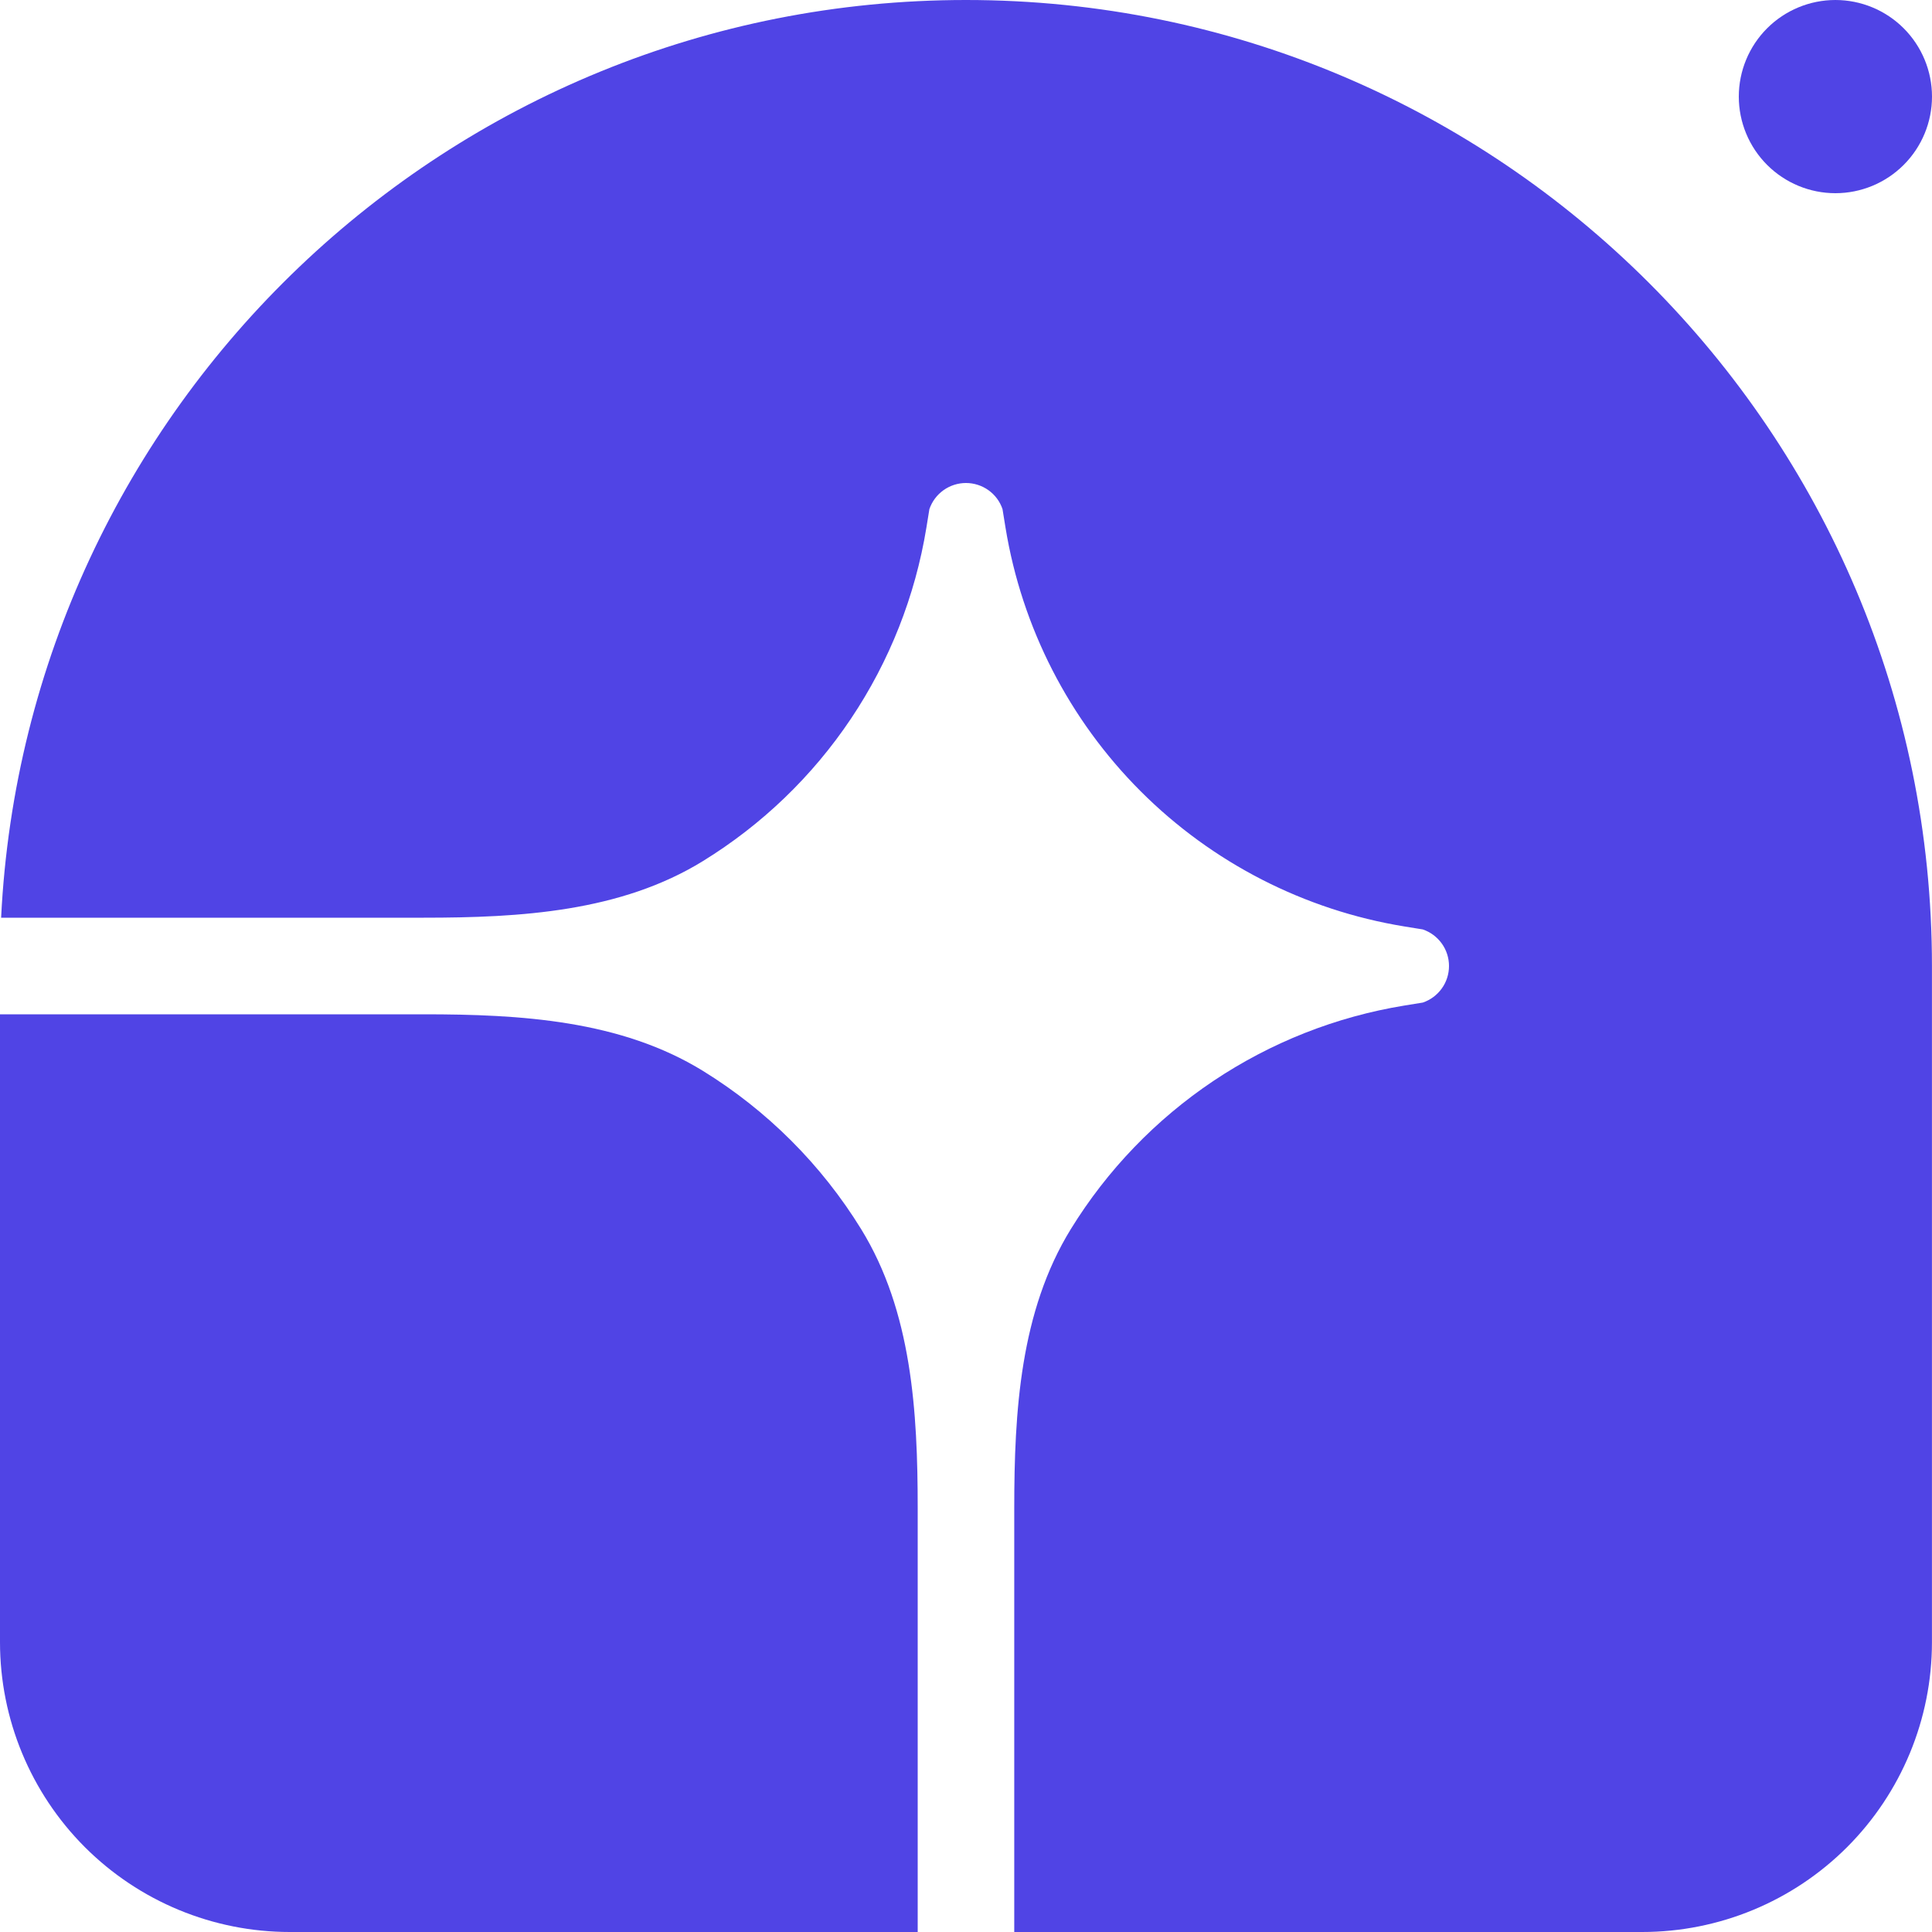
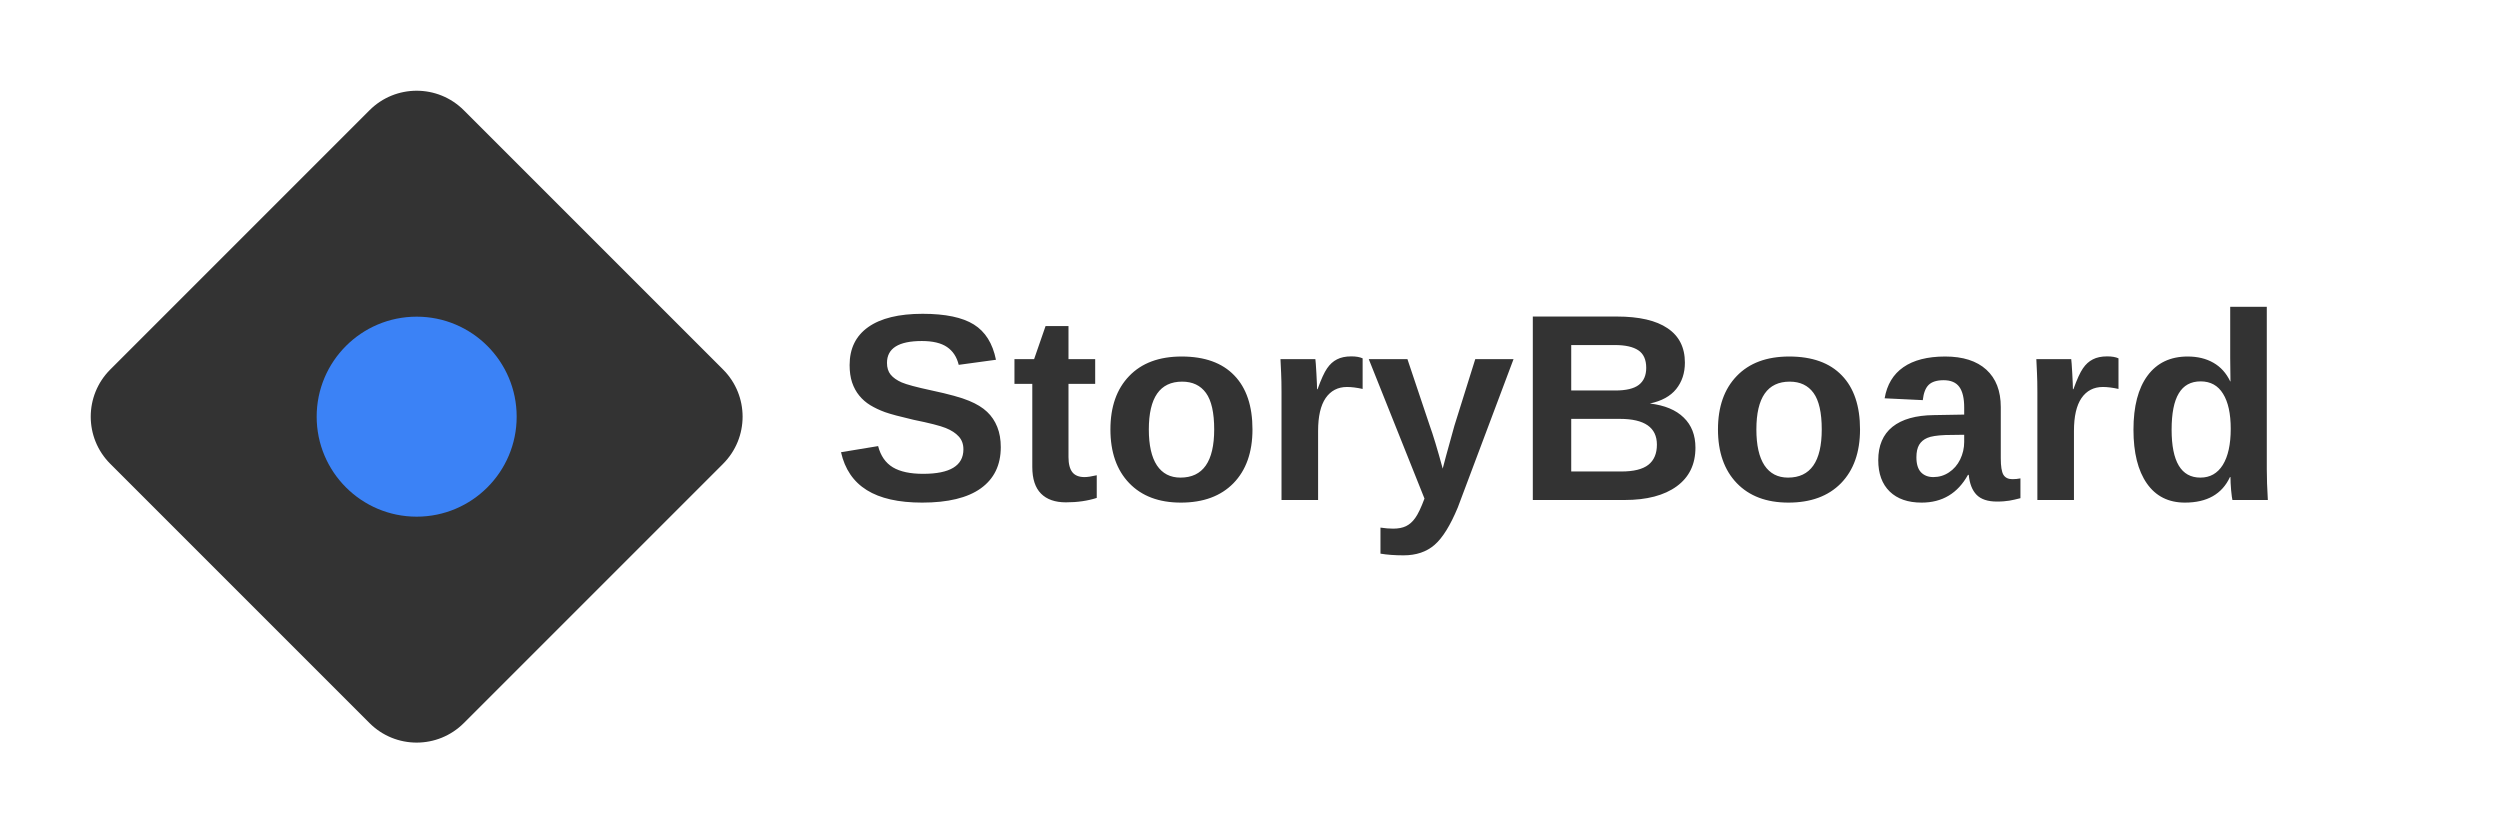
- <svg xmlns="http://www.w3.org/2000/svg" width="40" height="40" viewBox="0 0 40 40" fill="none">
-   <path d="M19.999 0C31.045 0 39.999 8.954 39.999 20V34C39.999 35.591 39.367 37.117 38.242 38.243C37.117 39.368 35.591 40 33.999 40H20.999V31.226C20.999 29.224 21.121 27.15 22.171 25.446C22.923 24.225 23.929 23.18 25.12 22.381C26.311 21.583 27.66 21.05 29.075 20.819L29.458 20.757C29.616 20.703 29.753 20.601 29.851 20.465C29.948 20.33 30 20.167 30 20C30 19.833 29.948 19.67 29.851 19.535C29.753 19.399 29.616 19.297 29.458 19.243L29.075 19.181C27.008 18.843 25.098 17.864 23.617 16.383C22.135 14.901 21.156 12.992 20.818 10.924L20.756 10.541C20.703 10.383 20.601 10.246 20.465 10.149C20.329 10.052 20.166 10 19.999 10C19.833 10 19.67 10.052 19.534 10.149C19.398 10.246 19.296 10.383 19.242 10.541L19.18 10.924C18.949 12.339 18.417 13.688 17.618 14.88C16.82 16.071 15.775 17.076 14.553 17.828C12.849 18.878 10.775 19 8.773 19H0.023C0.546 8.419 9.289 0 19.999 0Z" fill="#5044E5" />
-   <path d="M0 21H8.774C10.776 21 12.85 21.122 14.554 22.172C15.886 22.993 17.007 24.114 17.828 25.446C18.878 27.15 19 29.224 19 31.226V40H6C4.409 40 2.883 39.368 1.757 38.243C0.632 37.117 0 35.591 0 34V21ZM40 2C40 2.53 39.789 3.039 39.414 3.414C39.039 3.789 38.53 4 38 4C37.47 4 36.961 3.789 36.586 3.414C36.211 3.039 36 2.53 36 2C36 1.47 36.211 0.961 36.586 0.586C36.961 0.211 37.47 0 38 0C38.53 0 39.039 0.211 39.414 0.586C39.789 0.961 40 1.47 40 2Z" fill="#5044E5" />
+ <svg xmlns="http://www.w3.org/2000/svg" width="300" height="100" viewBox="0 0 300 100">
+   <rect x="20" y="20" width="60" height="60" transform="rotate(45 50 50)" fill="#333333" rx="8" ry="8" />
+   <circle cx="50" cy="50" r="12" fill="#3B82F6" />
+   <text x="100" y="60" font-family="Arial, Helvetica, sans-serif" font-size="32" font-weight="bold" fill="#333333">
+     StoryBoard
+   </text>
</svg>
